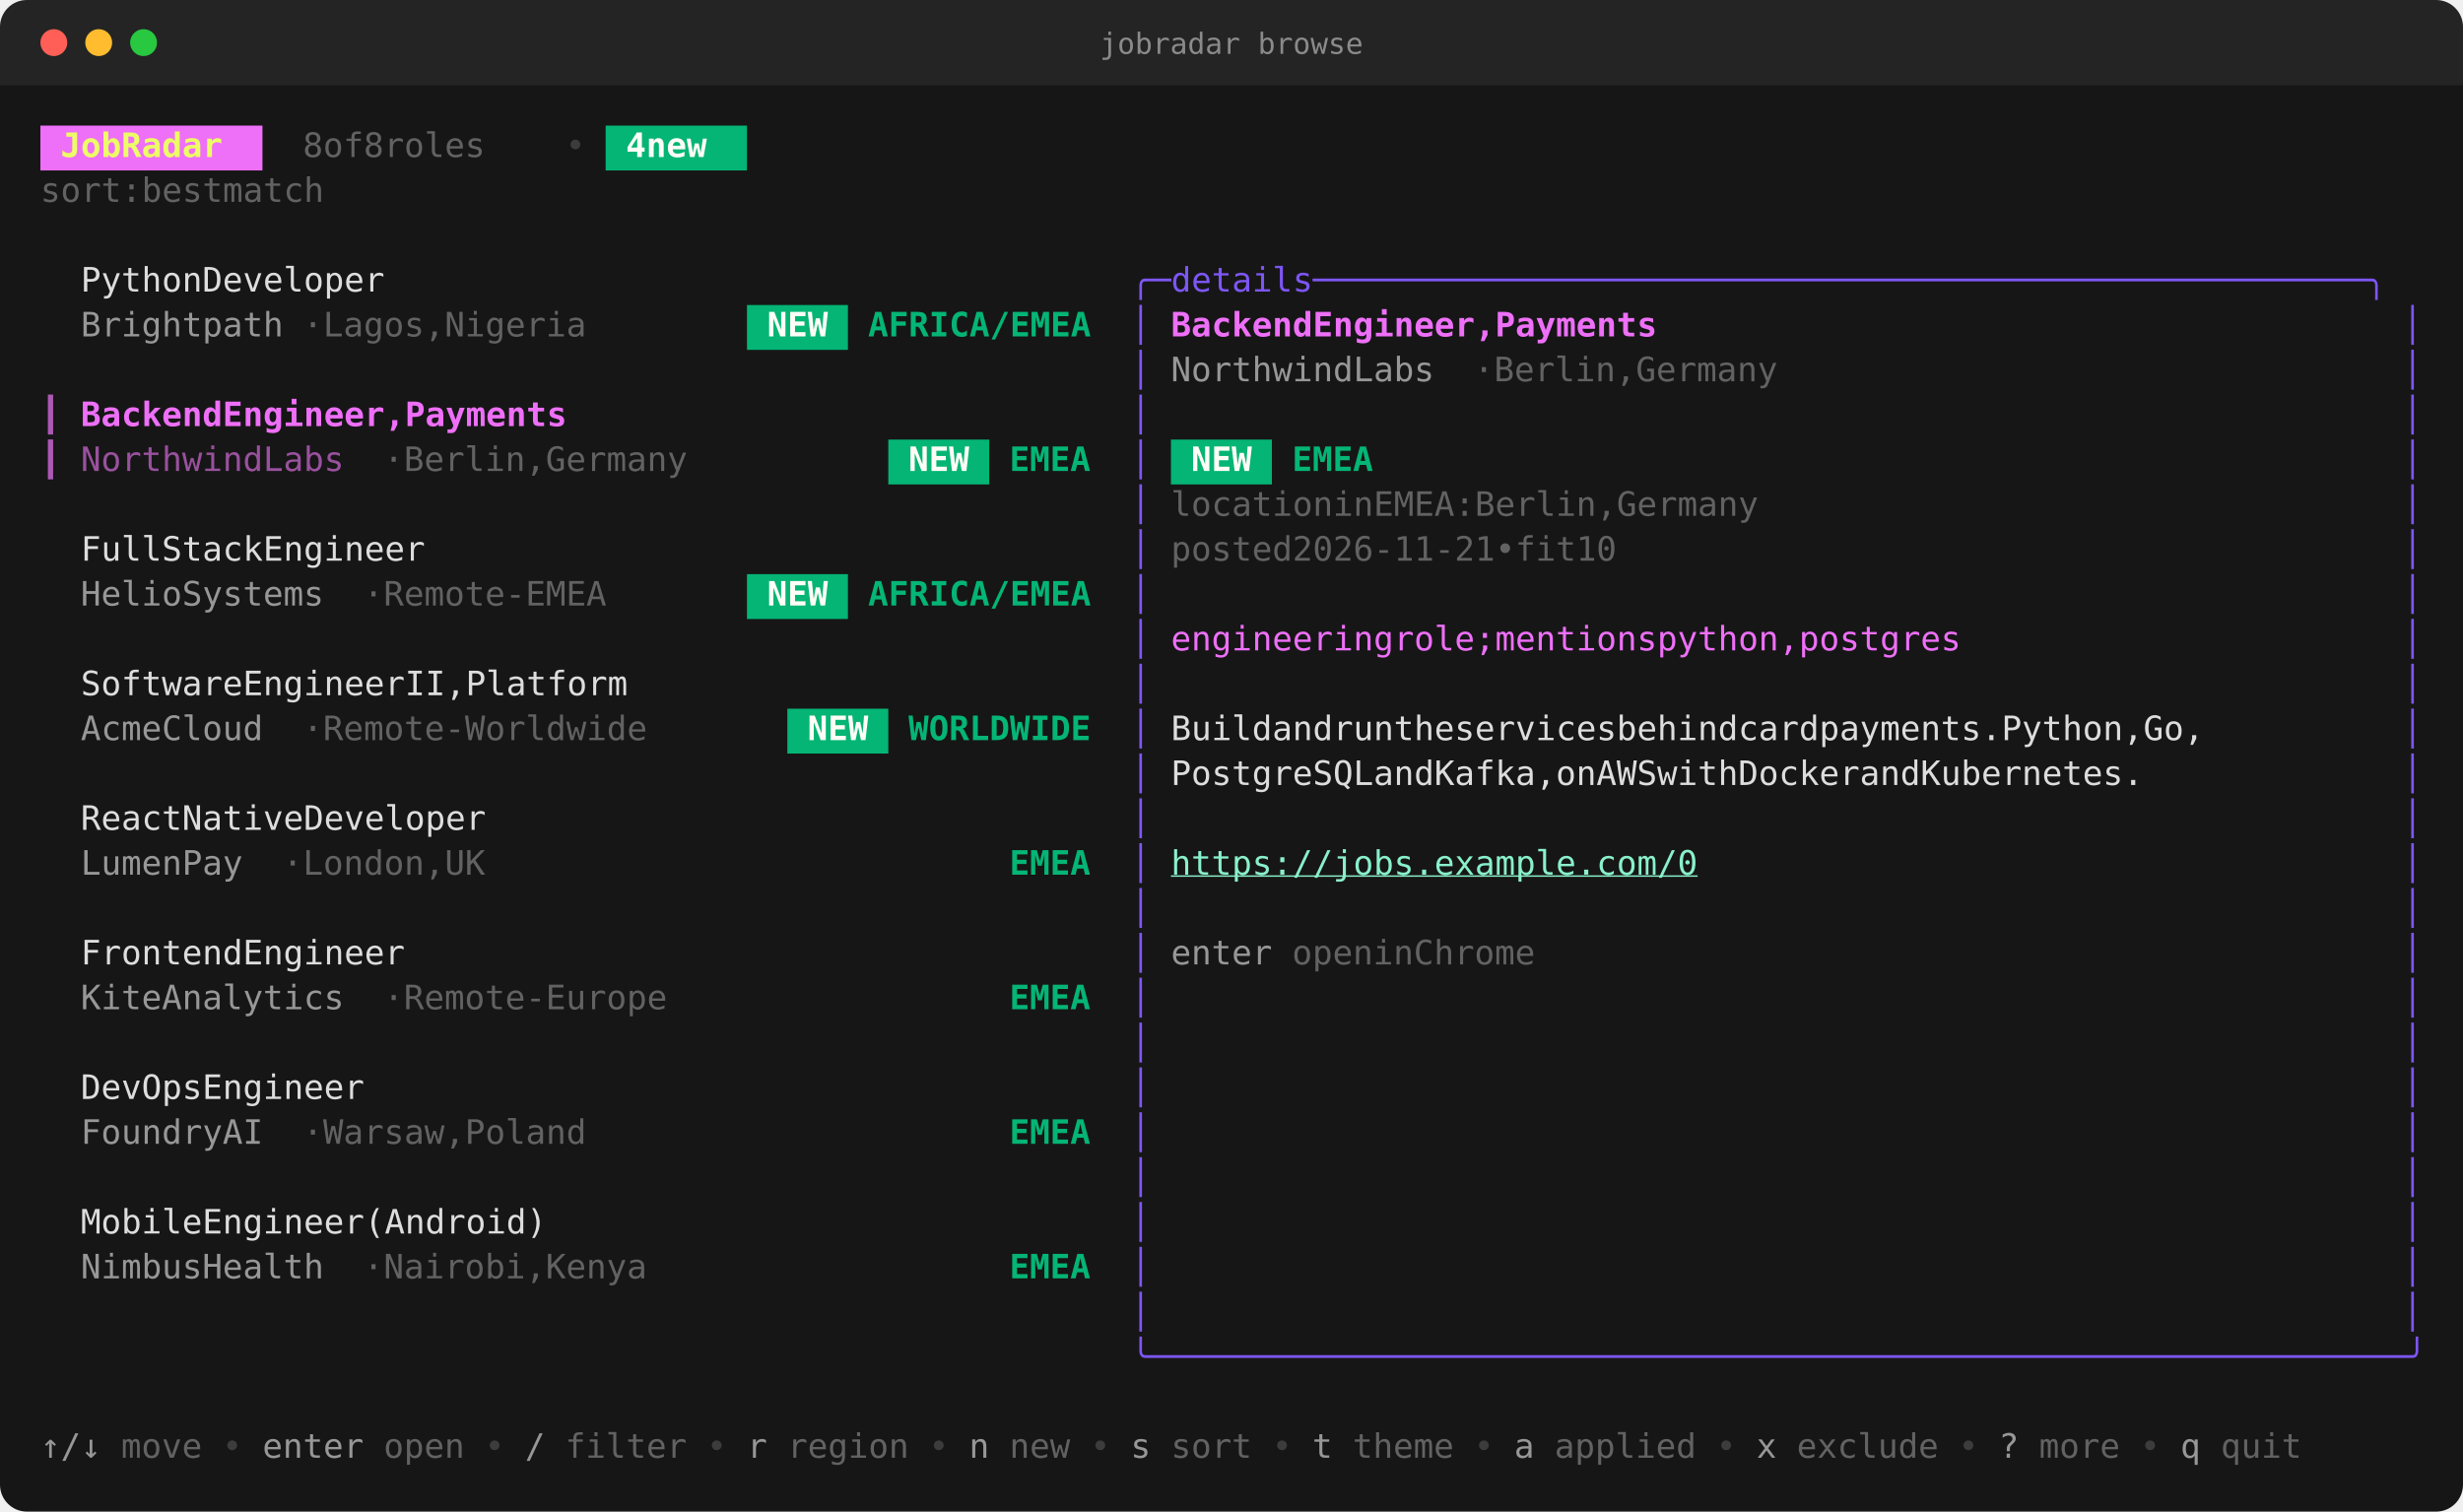
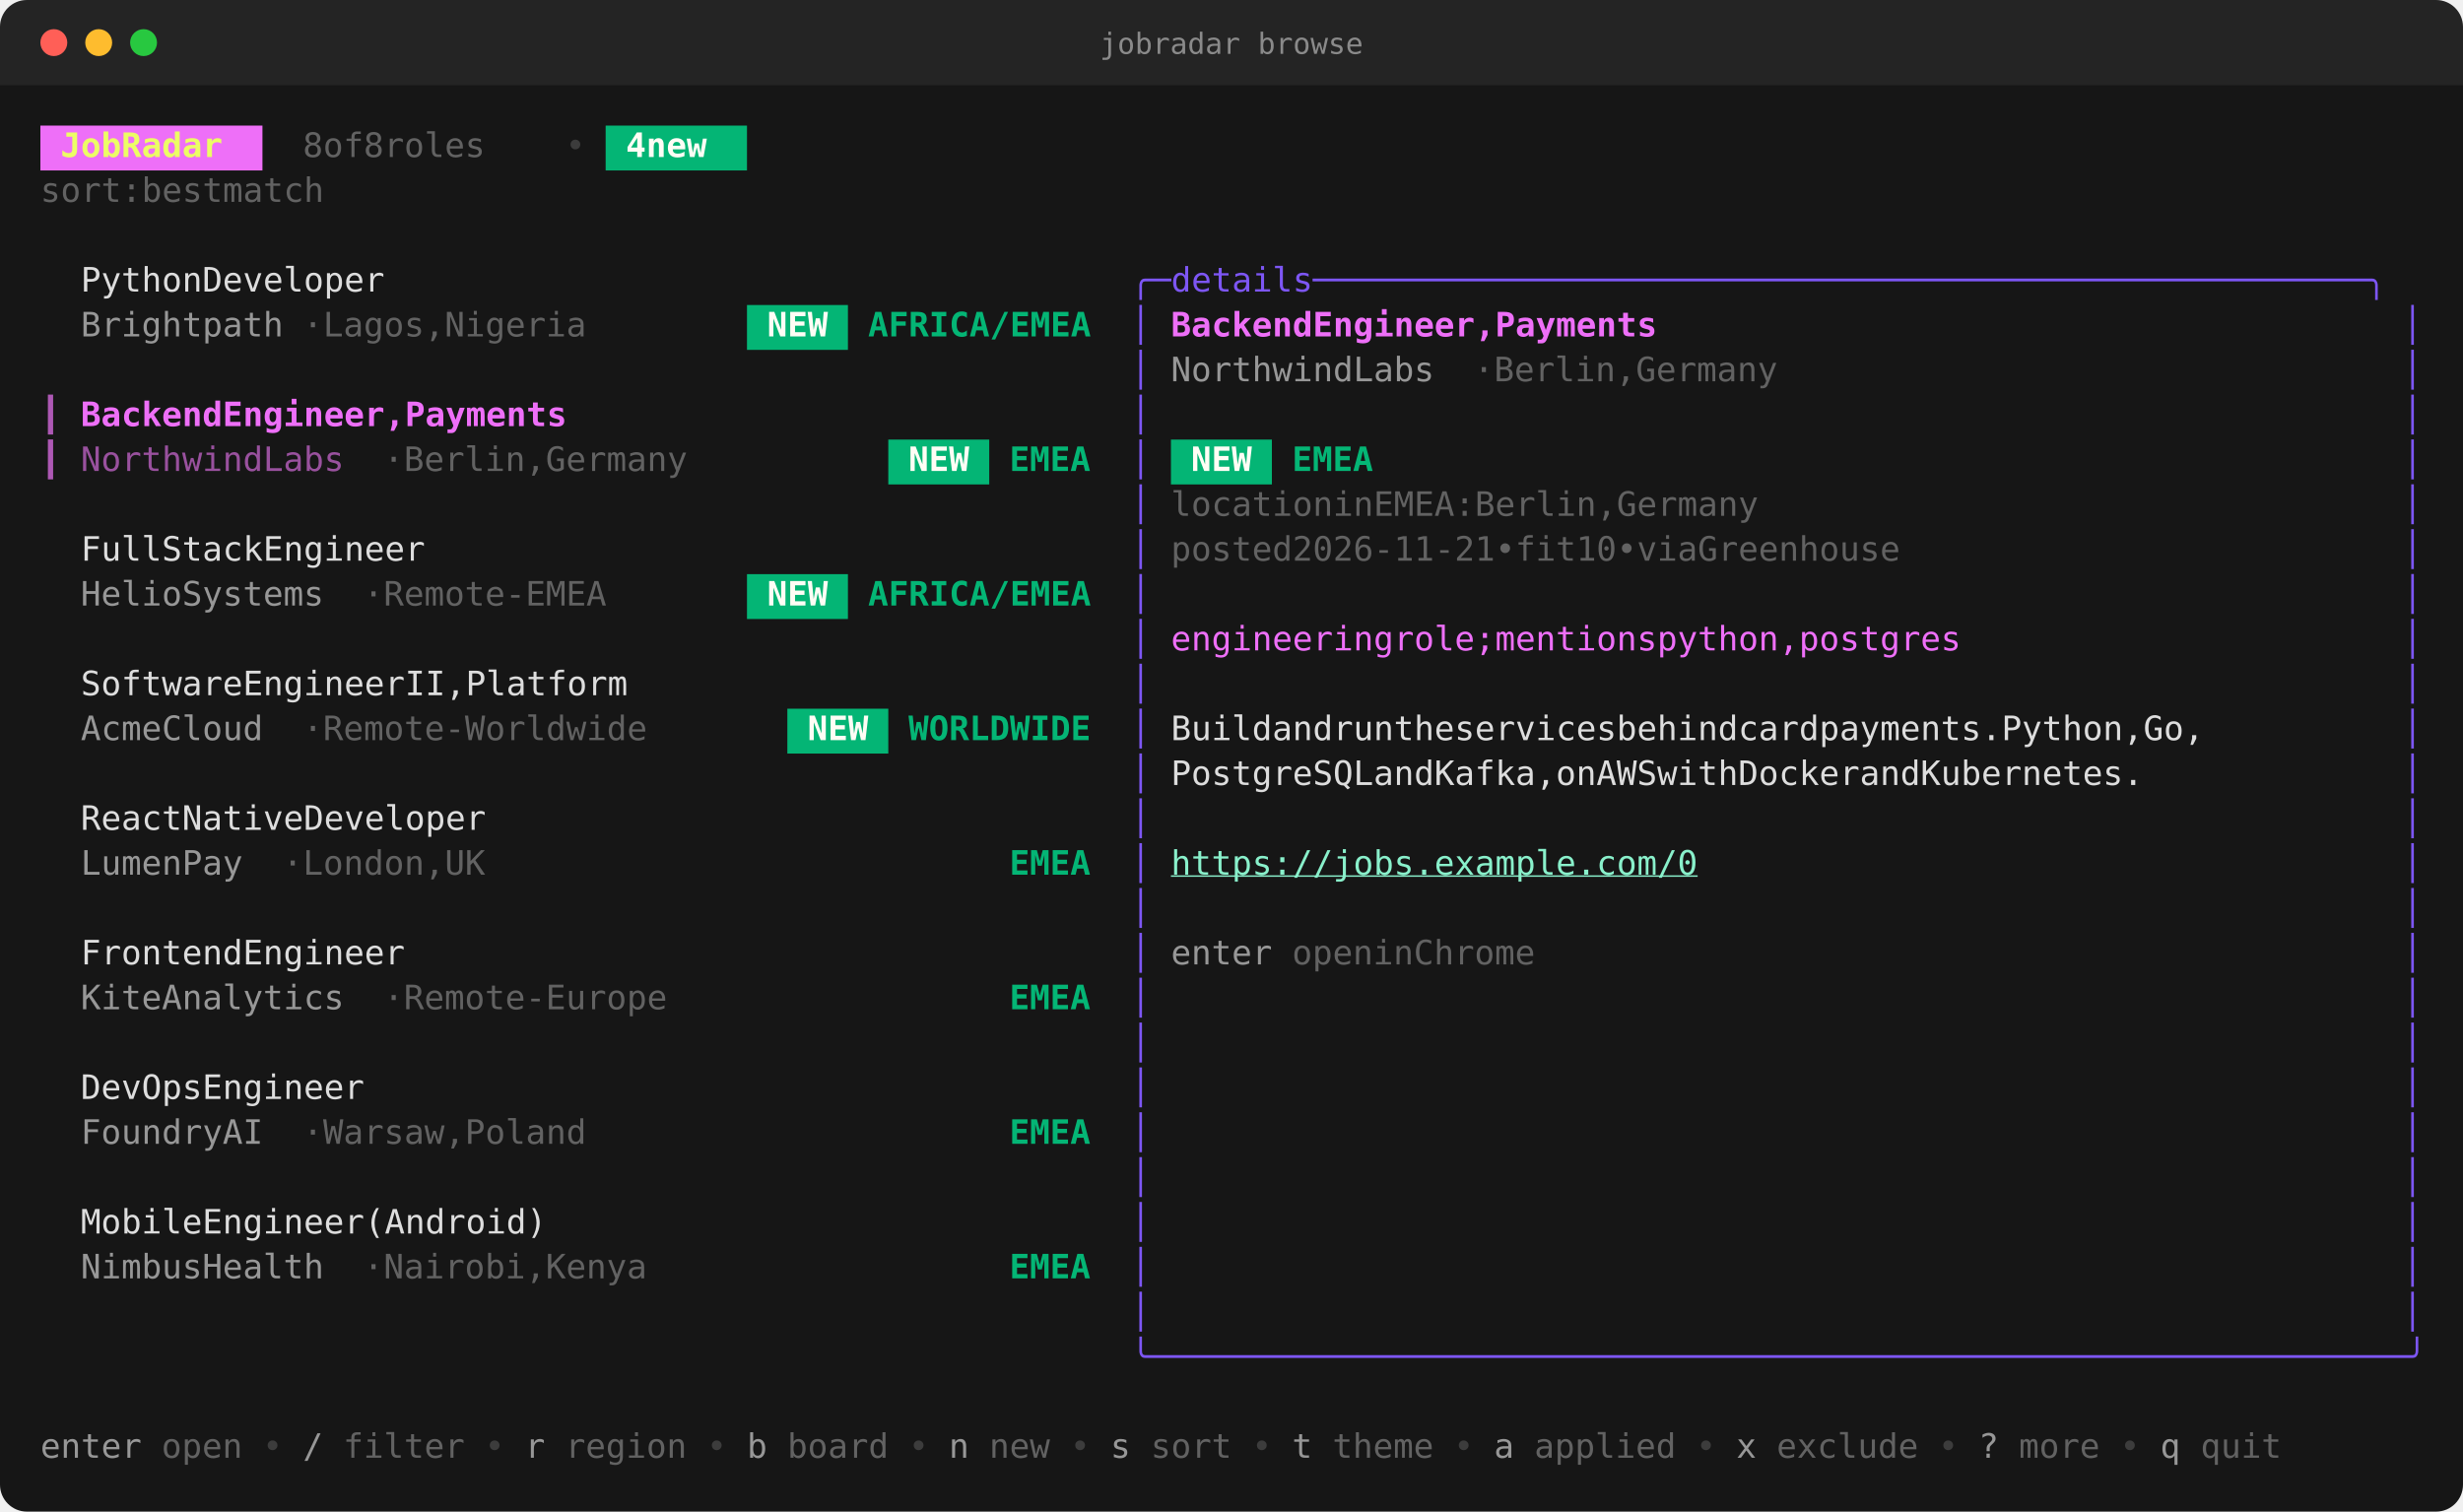
<svg xmlns="http://www.w3.org/2000/svg" width="1098" height="674" viewBox="0 0 1098 674" role="img" aria-label="jobradar browse">
  <rect width="1098" height="674" rx="12" fill="#161616" />
  <path d="M0 12a12 12 0 0 1 12-12h1074a12 12 0 0 1 12 12v26H0z" fill="#ffffff" fill-opacity="0.06" />
  <circle cx="24" cy="19" r="6" fill="#ff5f57" />
  <circle cx="44" cy="19" r="6" fill="#febc2e" />
  <circle cx="64" cy="19" r="6" fill="#28c840" />
  <text x="549" y="24" text-anchor="middle" font-family="'Cascadia Mono','SF Mono',Menlo,Consolas,'DejaVu Sans Mono','Liberation Mono',monospace" font-size="13" fill="#DDDDDD" fill-opacity="0.55">jobradar browse</text>
  <g font-family="'Cascadia Mono','SF Mono',Menlo,Consolas,'DejaVu Sans Mono','Liberation Mono',monospace" font-size="15" text-rendering="geometricPrecision">
    <rect x="18" y="56" width="99" height="20" fill="#EE6FF8" />
    <text x="27 36 45 63 72 81 90 99" y="70" fill="#ECFD65" font-weight="700">JobRadar</text>
    <text x="135 153 162 180 198 207 216 225 234" y="70" fill="#626262">8of8roles</text>
    <text x="252" y="70" fill="#3C3C3C">•</text>
    <rect x="270" y="56" width="63" height="20" fill="#04B575" />
    <text x="279 297 306 315" y="70" fill="#FFFDF5" font-weight="700">4new</text>
    <text x="18 27 36 45 54 72 81 90 99 117 126 135 144 153" y="90" fill="#626262">sort:bestmatch</text>
    <text x="36 45 54 63 72 81 99 108 117 126 135 144 153 162 171" y="130" fill="#DDDDDD">PythonDeveloper</text>
    <text x="504 513 531 540 549 558 567 576 585 603 612 621 630 639 648 657 666 675 684 693 702 711 720 729 738 747 756 765 774 783 792 801 810 819 828 837 846 855 864 873 882 891 900 909 918 927 936 945 954 963 972 981 990 999 1008 1017 1026 1035 1044 1053 1062 1071" y="130" fill="#7D56F4">╭─details────────────────────────────────────────────────────╮</text>
    <text x="36 45 54 63 72 81 90 99 108 117" y="150" fill="#979797">Brightpath</text>
    <text x="135 153 162 171 180 189 198 216 225 234 243 252 261 270" y="150" fill="#626262">·Lagos,Nigeria</text>
    <rect x="333" y="136" width="45" height="20" fill="#04B575" />
    <text x="342 351 360" y="150" fill="#FFFDF5" font-weight="700">NEW</text>
    <text x="387 396 405 414 423 432 441 450 459 468 477" y="150" fill="#04B575" font-weight="700">AFRICA/EMEA</text>
    <text x="504" y="150" fill="#7D56F4">│</text>
    <text x="522 531 540 549 558 567 576 594 603 612 621 630 639 648 657 666 684 693 702 711 720 729 738 747" y="150" fill="#EE6FF8" font-weight="700">BackendEngineer,Payments</text>
    <text x="1071" y="150" fill="#7D56F4">│</text>
    <text x="504" y="170" fill="#7D56F4">│</text>
    <text x="522 531 540 549 558 567 576 585 594 612 621 630 639" y="170" fill="#979797">NorthwindLabs</text>
    <text x="657 675 684 693 702 711 720 729 747 756 765 774 783 792 801" y="170" fill="#626262">·Berlin,Germany</text>
    <text x="1071" y="170" fill="#7D56F4">│</text>
    <text x="18" y="190" fill="#AD58B4" font-weight="700">┃</text>
    <text x="36 45 54 63 72 81 90 108 117 126 135 144 153 162 171 180 198 207 216 225 234 243 252 261" y="190" fill="#EE6FF8" font-weight="700">BackendEngineer,Payments</text>
    <text x="504" y="190" fill="#7D56F4">│</text>
    <text x="1071" y="190" fill="#7D56F4">│</text>
    <text x="18" y="210" fill="#AD58B4" font-weight="700">┃</text>
    <text x="36 45 54 63 72 81 90 99 108 126 135 144 153" y="210" fill="#99519E">NorthwindLabs</text>
    <text x="171 189 198 207 216 225 234 243 261 270 279 288 297 306 315" y="210" fill="#626262">·Berlin,Germany</text>
    <rect x="396" y="196" width="45" height="20" fill="#04B575" />
    <text x="405 414 423" y="210" fill="#FFFDF5" font-weight="700">NEW</text>
    <text x="450 459 468 477" y="210" fill="#04B575" font-weight="700">EMEA</text>
    <text x="504" y="210" fill="#7D56F4">│</text>
    <rect x="522" y="196" width="45" height="20" fill="#04B575" />
    <text x="531 540 549" y="210" fill="#FFFDF5" font-weight="700">NEW</text>
    <text x="576 585 594 603" y="210" fill="#04B575" font-weight="700">EMEA</text>
    <text x="1071" y="210" fill="#7D56F4">│</text>
    <text x="504" y="230" fill="#7D56F4">│</text>
    <text x="522 531 540 549 558 567 576 585 603 612 630 639 648 657 666 684 693 702 711 720 729 738 756 765 774 783 792 801 810" y="230" fill="#626262">locationinEMEA:Berlin,Germany</text>
    <text x="1071" y="230" fill="#7D56F4">│</text>
    <text x="36 45 54 63 81 90 99 108 117 135 144 153 162 171 180 189 198" y="250" fill="#DDDDDD">FullStackEngineer</text>
    <text x="504" y="250" fill="#7D56F4">│</text>
-     <text x="522 531 540 549 558 567 585 594 603 612 621 630 639 648 657 666 684 702 711 720 738 747" y="250" fill="#626262">posted2026-11-21•fit10</text>
+     <text x="522 531 540 549 558 567 585 594 603 612 621 630 639 648 657 666 684 702 711 720 738 747 765 783 792 801 819 828 837 846 855 864 873 882 891 900" y="250" fill="#626262">posted2026-11-21•fit10•viaGreenhouse</text>
    <text x="1071" y="250" fill="#7D56F4">│</text>
    <text x="36 45 54 63 72 90 99 108 117 126 135 144" y="270" fill="#979797">HelioSystems</text>
    <text x="162 180 189 198 207 216 225 243 261 270 279 288" y="270" fill="#626262">·Remote-EMEA</text>
    <rect x="333" y="256" width="45" height="20" fill="#04B575" />
    <text x="342 351 360" y="270" fill="#FFFDF5" font-weight="700">NEW</text>
    <text x="387 396 405 414 423 432 441 450 459 468 477" y="270" fill="#04B575" font-weight="700">AFRICA/EMEA</text>
    <text x="504" y="270" fill="#7D56F4">│</text>
    <text x="1071" y="270" fill="#7D56F4">│</text>
    <text x="504" y="290" fill="#7D56F4">│</text>
    <text x="522 531 540 549 558 567 576 585 594 603 612 630 639 648 657 666 684 693 702 711 720 729 738 747 765 774 783 792 801 810 819 837 846 855 864 873 882 891 900" y="290" fill="#EE6FF8">engineeringrole;mentionspython,postgres</text>
    <text x="1071" y="290" fill="#7D56F4">│</text>
    <text x="36 45 54 63 72 81 90 99 117 126 135 144 153 162 171 180 198 207 216 234 243 252 261 270 279 288 297" y="310" fill="#DDDDDD">SoftwareEngineerII,Platform</text>
    <text x="504" y="310" fill="#7D56F4">│</text>
    <text x="1071" y="310" fill="#7D56F4">│</text>
    <text x="36 45 54 63 81 90 99 108 117" y="330" fill="#979797">AcmeCloud</text>
    <text x="135 153 162 171 180 189 198 216 234 243 252 261 270 279 288 297 306" y="330" fill="#626262">·Remote-Worldwide</text>
    <rect x="351" y="316" width="45" height="20" fill="#04B575" />
    <text x="360 369 378" y="330" fill="#FFFDF5" font-weight="700">NEW</text>
    <text x="405 414 423 432 441 450 459 468 477" y="330" fill="#04B575" font-weight="700">WORLDWIDE</text>
    <text x="504" y="330" fill="#7D56F4">│</text>
    <text x="522 531 540 549 558 576 585 594 612 621 630 648 657 666 684 693 702 711 720 729 738 747 765 774 783 792 801 810 828 837 846 855 873 882 891 900 909 918 927 936 945 963 972 981 990 999 1008 1017 1035 1044 1053" y="330" fill="#DDDDDD">Buildandruntheservicesbehindcardpayments.Python,Go,</text>
    <text x="1071" y="330" fill="#7D56F4">│</text>
    <text x="504" y="350" fill="#7D56F4">│</text>
    <text x="522 531 540 549 558 567 576 585 594 603 621 630 639 657 666 675 684 693 702 720 729 747 756 765 783 792 801 810 828 837 846 855 864 873 891 900 909 927 936 945 954 963 972 981 990 999 1008 1017" y="350" fill="#DDDDDD">PostgreSQLandKafka,onAWSwithDockerandKubernetes.</text>
    <text x="1071" y="350" fill="#7D56F4">│</text>
    <text x="36 45 54 63 72 90 99 108 117 126 135 153 162 171 180 189 198 207 216 225" y="370" fill="#DDDDDD">ReactNativeDeveloper</text>
    <text x="504" y="370" fill="#7D56F4">│</text>
    <text x="1071" y="370" fill="#7D56F4">│</text>
    <text x="36 45 54 63 72 90 99 108" y="390" fill="#979797">LumenPay</text>
    <text x="126 144 153 162 171 180 189 198 216 225" y="390" fill="#626262">·London,UK</text>
    <text x="450 459 468 477" y="390" fill="#04B575" font-weight="700">EMEA</text>
    <text x="504" y="390" fill="#7D56F4">│</text>
    <text x="522 531 540 549 558 567 576 585 594 603 612 621 630 639 648 657 666 675 684 693 702 711 720 729 738 747" y="390" fill="#89F0CB" text-decoration="underline">https://jobs.example.com/0</text>
    <text x="1071" y="390" fill="#7D56F4">│</text>
    <text x="504" y="410" fill="#7D56F4">│</text>
    <text x="1071" y="410" fill="#7D56F4">│</text>
    <text x="36 45 54 63 72 81 90 99 117 126 135 144 153 162 171 180" y="430" fill="#DDDDDD">FrontendEngineer</text>
    <text x="504" y="430" fill="#7D56F4">│</text>
    <text x="522 531 540 549 558" y="430" fill="#979797">enter</text>
    <text x="576 585 594 603 621 630 648 657 666 675 684 693" y="430" fill="#626262">openinChrome</text>
    <text x="1071" y="430" fill="#7D56F4">│</text>
    <text x="36 45 54 63 81 90 99 108 117 126 135 144 153" y="450" fill="#979797">KiteAnalytics</text>
    <text x="171 189 198 207 216 225 234 252 270 279 288 297 306 315" y="450" fill="#626262">·Remote-Europe</text>
    <text x="450 459 468 477" y="450" fill="#04B575" font-weight="700">EMEA</text>
    <text x="504" y="450" fill="#7D56F4">│</text>
    <text x="1071" y="450" fill="#7D56F4">│</text>
    <text x="504" y="470" fill="#7D56F4">│</text>
    <text x="1071" y="470" fill="#7D56F4">│</text>
    <text x="36 45 54 63 72 81 99 108 117 126 135 144 153 162" y="490" fill="#DDDDDD">DevOpsEngineer</text>
    <text x="504" y="490" fill="#7D56F4">│</text>
    <text x="1071" y="490" fill="#7D56F4">│</text>
    <text x="36 45 54 63 72 81 90 108 117" y="510" fill="#979797">FoundryAI</text>
    <text x="135 153 162 171 180 189 198 207 225 234 243 252 261 270" y="510" fill="#626262">·Warsaw,Poland</text>
    <text x="450 459 468 477" y="510" fill="#04B575" font-weight="700">EMEA</text>
    <text x="504" y="510" fill="#7D56F4">│</text>
    <text x="1071" y="510" fill="#7D56F4">│</text>
    <text x="504" y="530" fill="#7D56F4">│</text>
    <text x="1071" y="530" fill="#7D56F4">│</text>
    <text x="36 45 54 63 72 81 99 108 117 126 135 144 153 162 180 189 198 207 216 225 234 243 252" y="550" fill="#DDDDDD">MobileEngineer(Android)</text>
    <text x="504" y="550" fill="#7D56F4">│</text>
    <text x="1071" y="550" fill="#7D56F4">│</text>
    <text x="36 45 54 63 72 81 99 108 117 126 135 144" y="570" fill="#979797">NimbusHealth</text>
    <text x="162 180 189 198 207 216 225 234 243 261 270 279 288 297" y="570" fill="#626262">·Nairobi,Kenya</text>
    <text x="450 459 468 477" y="570" fill="#04B575" font-weight="700">EMEA</text>
    <text x="504" y="570" fill="#7D56F4">│</text>
    <text x="1071" y="570" fill="#7D56F4">│</text>
    <text x="504" y="590" fill="#7D56F4">│</text>
    <text x="1071" y="590" fill="#7D56F4">│</text>
    <text x="504 513 522 531 540 549 558 567 576 585 594 603 612 621 630 639 648 657 666 675 684 693 702 711 720 729 738 747 756 765 774 783 792 801 810 819 828 837 846 855 864 873 882 891 900 909 918 927 936 945 954 963 972 981 990 999 1008 1017 1026 1035 1044 1053 1062 1071" y="610" fill="#7D56F4">╰──────────────────────────────────────────────────────────────╯</text>
-     <text x="18 27 36" y="650" fill="#979797">↑/↓</text>
-     <text x="54 63 72 81" y="650" fill="#626262">move</text>
-     <text x="99" y="650" fill="#3C3C3C">•</text>
-     <text x="117 126 135 144 153" y="650" fill="#979797">enter</text>
-     <text x="171 180 189 198" y="650" fill="#626262">open</text>
+     <text x="18 27 36 45 54" y="650" fill="#979797">enter</text>
+     <text x="72 81 90 99" y="650" fill="#626262">open</text>
+     <text x="117" y="650" fill="#3C3C3C">•</text>
+     <text x="135" y="650" fill="#979797">/</text>
+     <text x="153 162 171 180 189 198" y="650" fill="#626262">filter</text>
    <text x="216" y="650" fill="#3C3C3C">•</text>
-     <text x="234" y="650" fill="#979797">/</text>
-     <text x="252 261 270 279 288 297" y="650" fill="#626262">filter</text>
+     <text x="234" y="650" fill="#979797">r</text>
+     <text x="252 261 270 279 288 297" y="650" fill="#626262">region</text>
    <text x="315" y="650" fill="#3C3C3C">•</text>
-     <text x="333" y="650" fill="#979797">r</text>
-     <text x="351 360 369 378 387 396" y="650" fill="#626262">region</text>
-     <text x="414" y="650" fill="#3C3C3C">•</text>
-     <text x="432" y="650" fill="#979797">n</text>
-     <text x="450 459 468" y="650" fill="#626262">new</text>
-     <text x="486" y="650" fill="#3C3C3C">•</text>
-     <text x="504" y="650" fill="#979797">s</text>
-     <text x="522 531 540 549" y="650" fill="#626262">sort</text>
-     <text x="567" y="650" fill="#3C3C3C">•</text>
-     <text x="585" y="650" fill="#979797">t</text>
-     <text x="603 612 621 630 639" y="650" fill="#626262">theme</text>
-     <text x="657" y="650" fill="#3C3C3C">•</text>
-     <text x="675" y="650" fill="#979797">a</text>
-     <text x="693 702 711 720 729 738 747" y="650" fill="#626262">applied</text>
-     <text x="765" y="650" fill="#3C3C3C">•</text>
-     <text x="783" y="650" fill="#979797">x</text>
-     <text x="801 810 819 828 837 846 855" y="650" fill="#626262">exclude</text>
-     <text x="873" y="650" fill="#3C3C3C">•</text>
-     <text x="891" y="650" fill="#979797">?</text>
-     <text x="909 918 927 936" y="650" fill="#626262">more</text>
-     <text x="954" y="650" fill="#3C3C3C">•</text>
-     <text x="972" y="650" fill="#979797">q</text>
-     <text x="990 999 1008 1017" y="650" fill="#626262">quit</text>
+     <text x="333" y="650" fill="#979797">b</text>
+     <text x="351 360 369 378 387" y="650" fill="#626262">board</text>
+     <text x="405" y="650" fill="#3C3C3C">•</text>
+     <text x="423" y="650" fill="#979797">n</text>
+     <text x="441 450 459" y="650" fill="#626262">new</text>
+     <text x="477" y="650" fill="#3C3C3C">•</text>
+     <text x="495" y="650" fill="#979797">s</text>
+     <text x="513 522 531 540" y="650" fill="#626262">sort</text>
+     <text x="558" y="650" fill="#3C3C3C">•</text>
+     <text x="576" y="650" fill="#979797">t</text>
+     <text x="594 603 612 621 630" y="650" fill="#626262">theme</text>
+     <text x="648" y="650" fill="#3C3C3C">•</text>
+     <text x="666" y="650" fill="#979797">a</text>
+     <text x="684 693 702 711 720 729 738" y="650" fill="#626262">applied</text>
+     <text x="756" y="650" fill="#3C3C3C">•</text>
+     <text x="774" y="650" fill="#979797">x</text>
+     <text x="792 801 810 819 828 837 846" y="650" fill="#626262">exclude</text>
+     <text x="864" y="650" fill="#3C3C3C">•</text>
+     <text x="882" y="650" fill="#979797">?</text>
+     <text x="900 909 918 927" y="650" fill="#626262">more</text>
+     <text x="945" y="650" fill="#3C3C3C">•</text>
+     <text x="963" y="650" fill="#979797">q</text>
+     <text x="981 990 999 1008" y="650" fill="#626262">quit</text>
  </g>
</svg>
